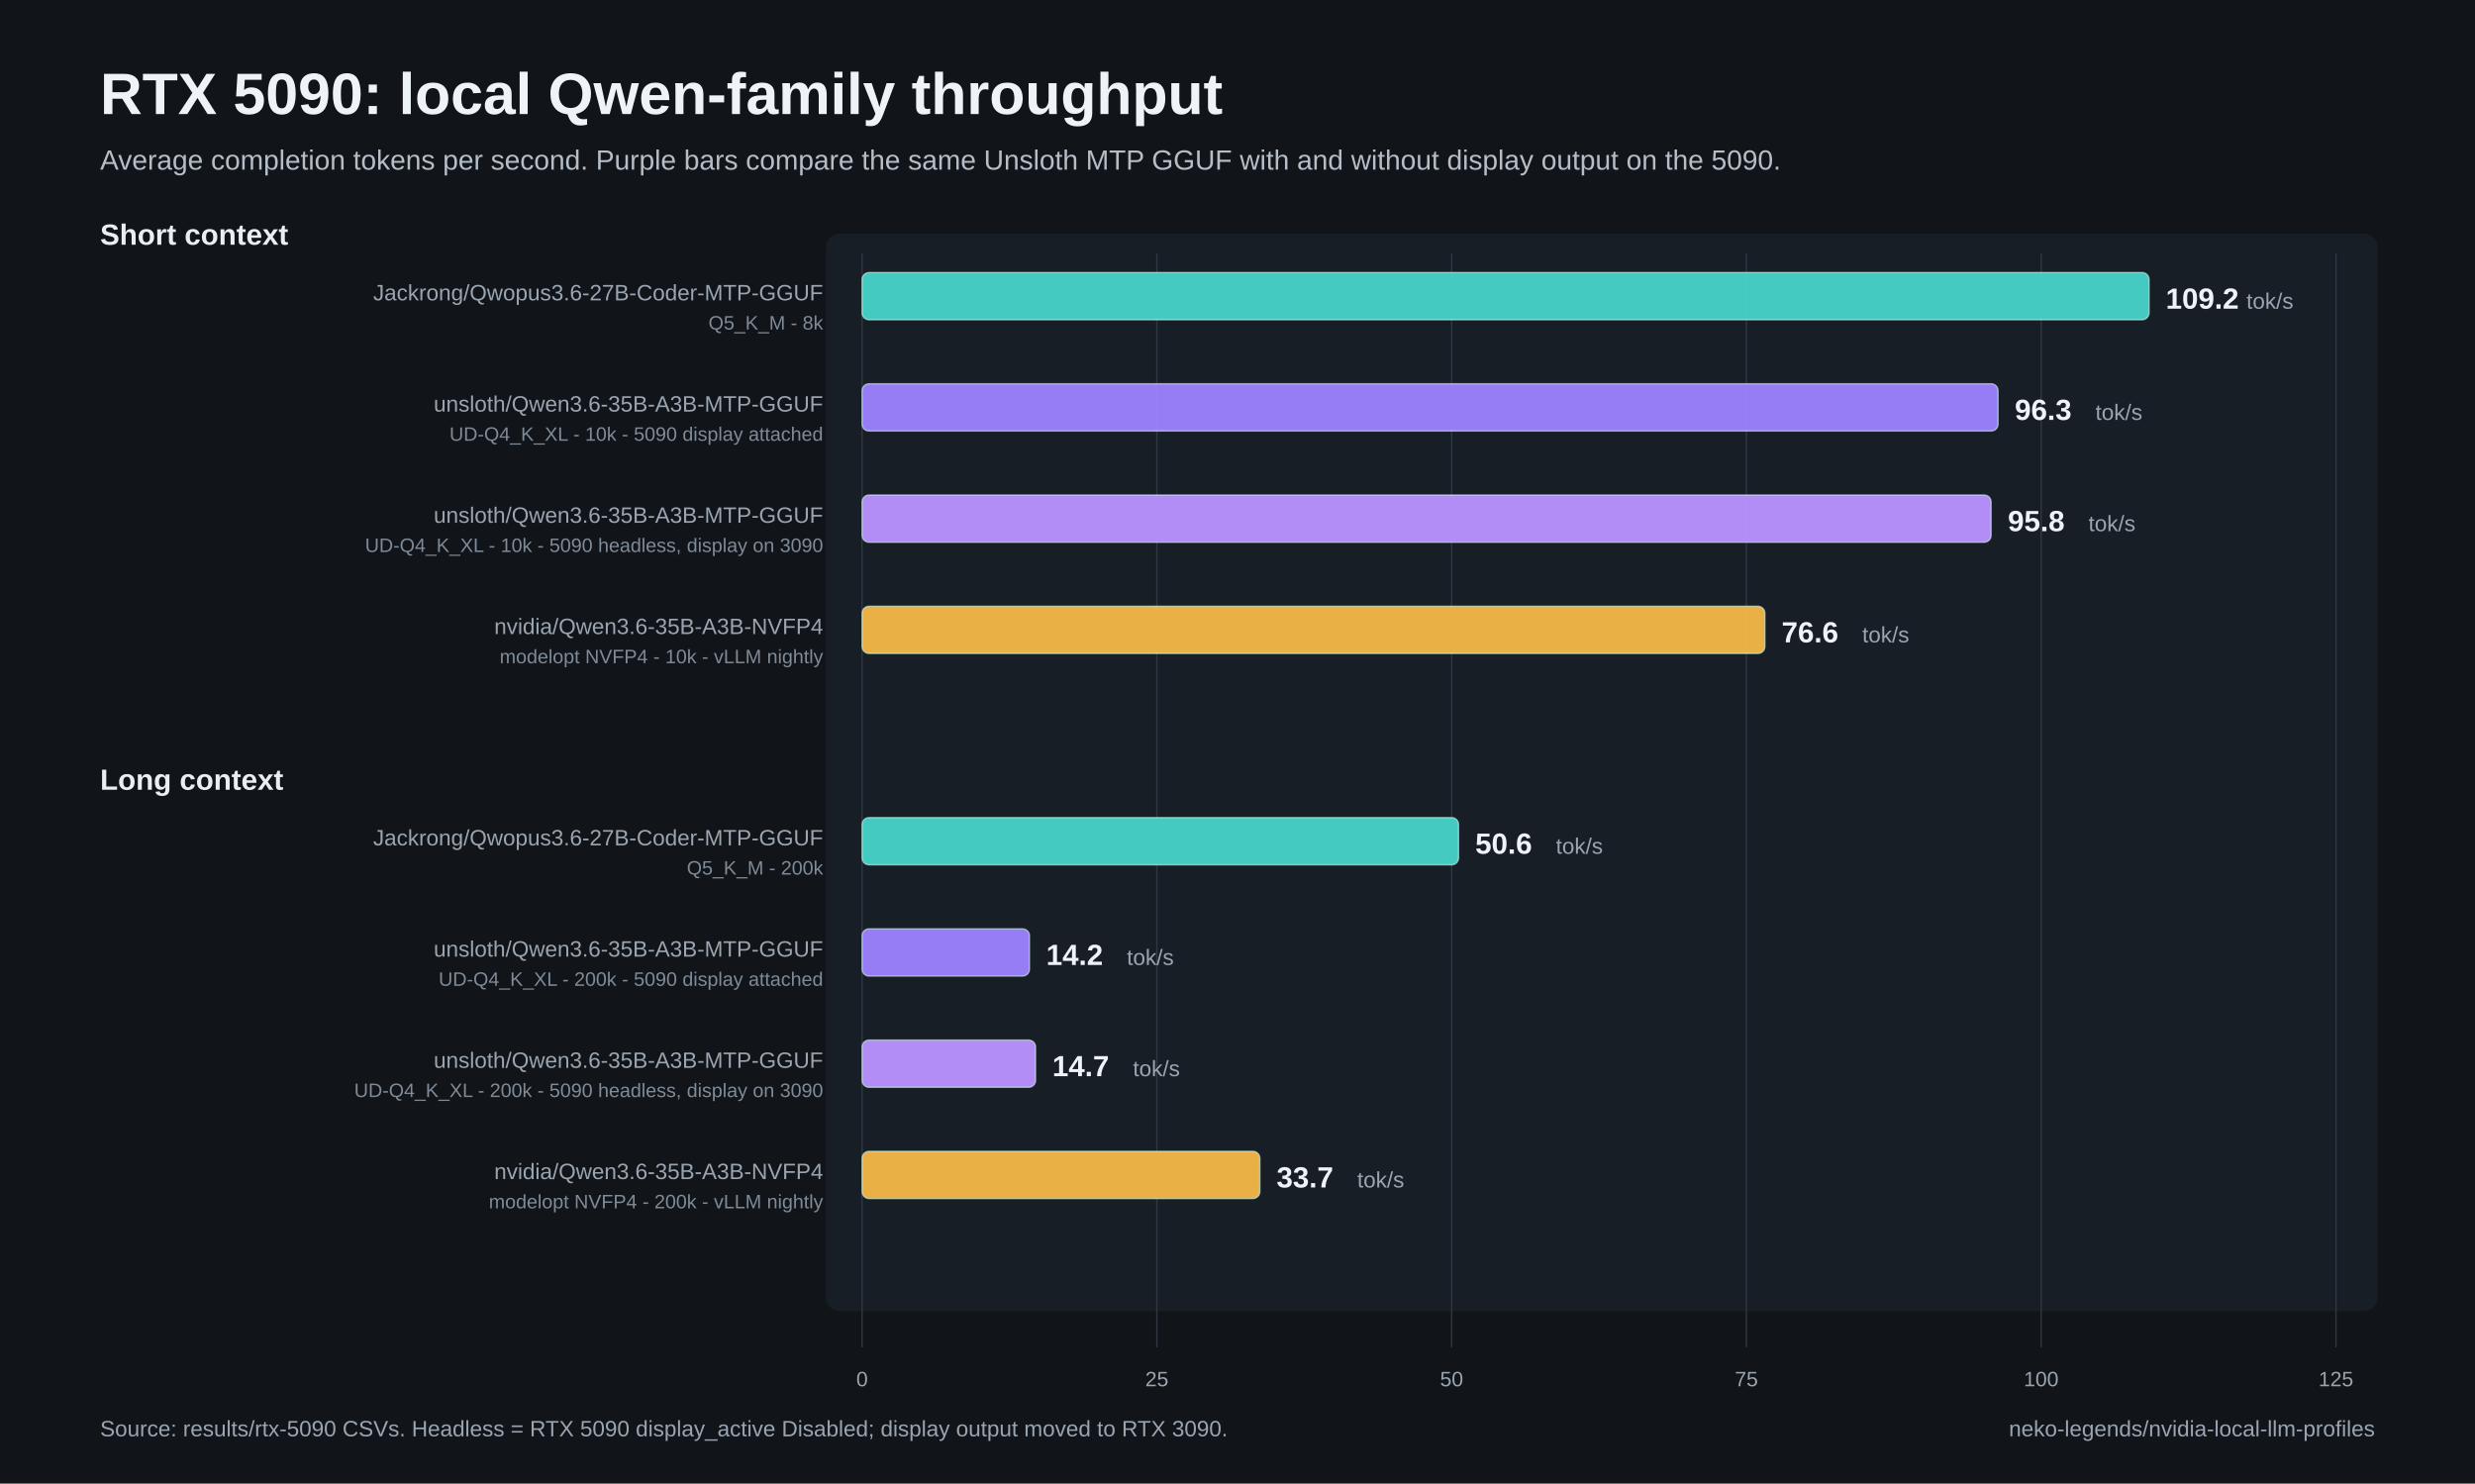
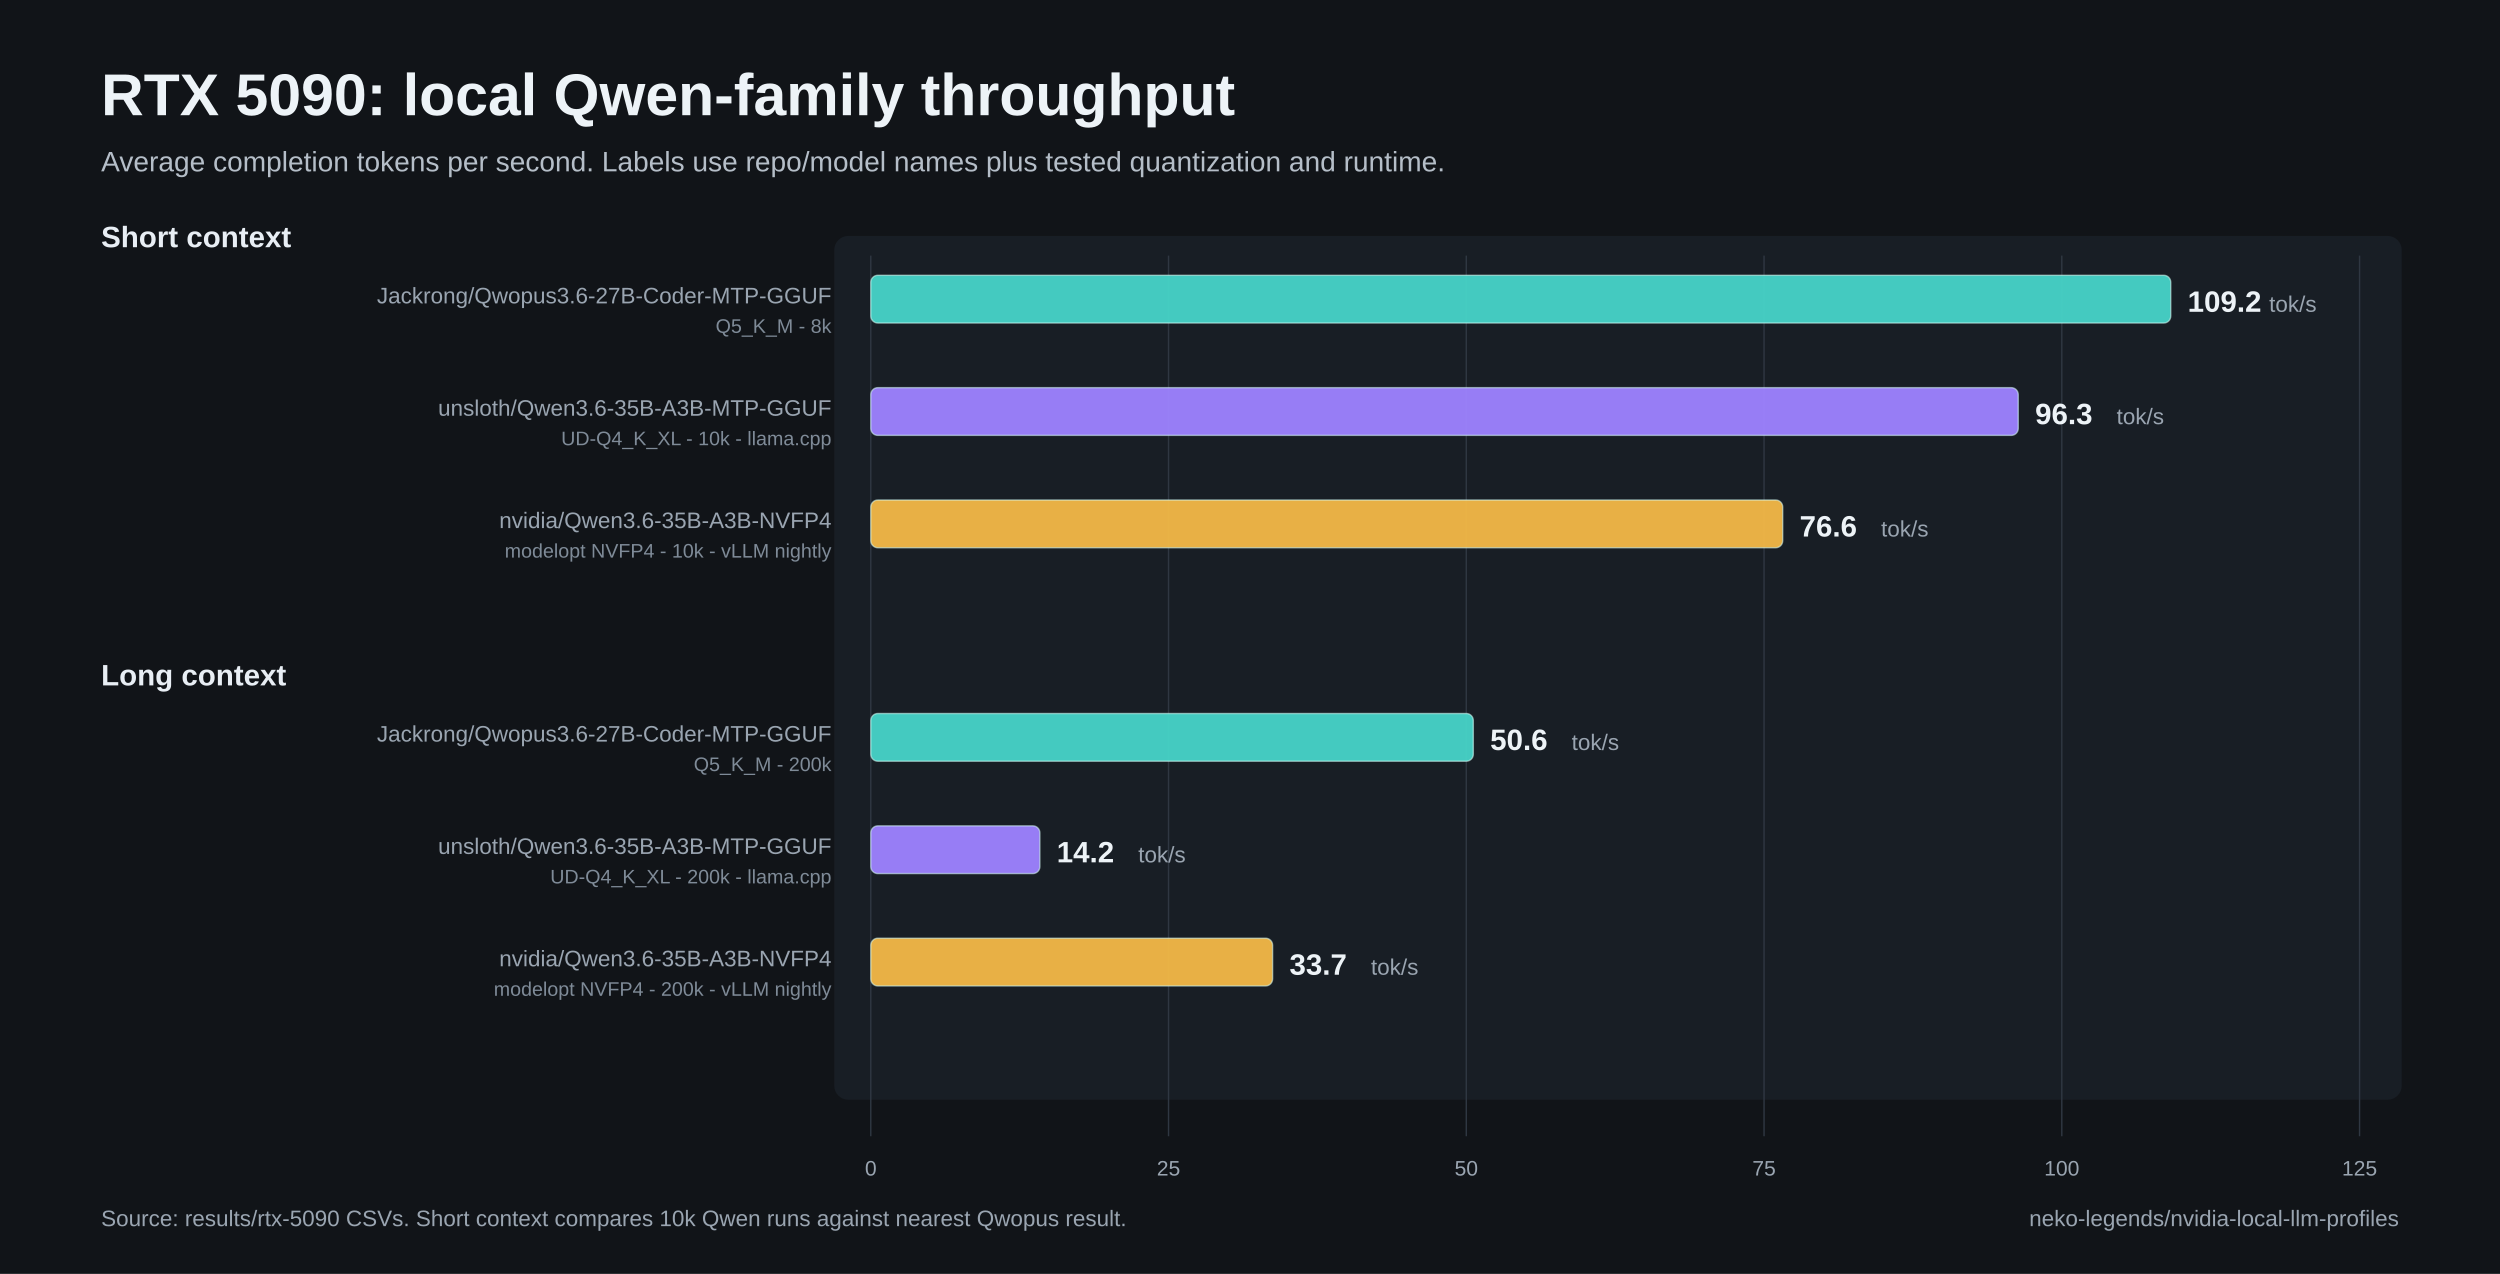
- <svg xmlns="http://www.w3.org/2000/svg" width="1780" height="1067" viewBox="0 0 1780 1067">
+ <svg xmlns="http://www.w3.org/2000/svg" width="1780" height="907" viewBox="0 0 1780 907">
  <style>
text{font-family:Segoe UI,Arial,sans-serif;letter-spacing:0}
.title{fill:#edf3f7;font-size:42px;font-weight:750}
.subtitle{fill:#b5bec8;font-size:20px}
.label{fill:#e8eef4;font-size:21px;font-weight:650}
.small{fill:#9aa5b1;font-size:16px}
.detail{fill:#7f8b98;font-size:14px}
.value{fill:#edf3f7;font-size:21px;font-weight:750}
.axis{fill:#9aa5b1;font-size:15px}
</style>
-   <rect width="1780" height="1067" fill="#111418" />
-   <rect x="594" y="168" width="1116" height="775" rx="10" fill="#181e25" />
+   <rect width="1780" height="907" fill="#111418" />
+   <rect x="594" y="168" width="1116" height="615" rx="10" fill="#181e25" />
  <text x="72.0" y="82.0" class="title">RTX 5090: local Qwen-family throughput</text>
-   <text x="72.0" y="122.0" class="subtitle">Average completion tokens per second. Purple bars compare the same Unsloth MTP GGUF with and without display output on the 5090.</text>
-   <line x1="620.0" y1="182" x2="620.0" y2="969" stroke="#2f3742" stroke-width="1" />
-   <text x="620.0" y="997.0" class="axis" text-anchor="middle">0</text>
-   <line x1="832.0" y1="182" x2="832.0" y2="969" stroke="#2f3742" stroke-width="1" />
-   <text x="832.0" y="997.0" class="axis" text-anchor="middle">25</text>
-   <line x1="1044.0" y1="182" x2="1044.0" y2="969" stroke="#2f3742" stroke-width="1" />
-   <text x="1044.0" y="997.0" class="axis" text-anchor="middle">50</text>
-   <line x1="1256.0" y1="182" x2="1256.0" y2="969" stroke="#2f3742" stroke-width="1" />
-   <text x="1256.0" y="997.0" class="axis" text-anchor="middle">75</text>
-   <line x1="1468.0" y1="182" x2="1468.0" y2="969" stroke="#2f3742" stroke-width="1" />
-   <text x="1468.0" y="997.0" class="axis" text-anchor="middle">100</text>
-   <line x1="1680.0" y1="182" x2="1680.0" y2="969" stroke="#2f3742" stroke-width="1" />
-   <text x="1680.0" y="997.0" class="axis" text-anchor="middle">125</text>
+   <text x="72.0" y="122.0" class="subtitle">Average completion tokens per second. Labels use repo/model names plus tested quantization and runtime.</text>
+   <line x1="620.0" y1="182" x2="620.0" y2="809" stroke="#2f3742" stroke-width="1" />
+   <text x="620.0" y="837.0" class="axis" text-anchor="middle">0</text>
+   <line x1="832.0" y1="182" x2="832.0" y2="809" stroke="#2f3742" stroke-width="1" />
+   <text x="832.0" y="837.0" class="axis" text-anchor="middle">25</text>
+   <line x1="1044.0" y1="182" x2="1044.0" y2="809" stroke="#2f3742" stroke-width="1" />
+   <text x="1044.0" y="837.0" class="axis" text-anchor="middle">50</text>
+   <line x1="1256.0" y1="182" x2="1256.0" y2="809" stroke="#2f3742" stroke-width="1" />
+   <text x="1256.0" y="837.0" class="axis" text-anchor="middle">75</text>
+   <line x1="1468.0" y1="182" x2="1468.0" y2="809" stroke="#2f3742" stroke-width="1" />
+   <text x="1468.0" y="837.0" class="axis" text-anchor="middle">100</text>
+   <line x1="1680.0" y1="182" x2="1680.0" y2="809" stroke="#2f3742" stroke-width="1" />
+   <text x="1680.0" y="837.0" class="axis" text-anchor="middle">125</text>
  <text x="72.0" y="176.0" class="label">Short context</text>
  <text x="592.0" y="216.0" class="small" text-anchor="end">Jackrong/Qwopus3.6-27B-Coder-MTP-GGUF</text>
  <text x="592.0" y="237.0" class="detail" text-anchor="end">Q5_K_M - 8k</text>
  <rect x="620" y="196" width="925.6" height="34" rx="5" fill="#46d3c7" opacity="0.95" />
  <rect x="620" y="196" width="925.6" height="34" rx="5" fill="none" stroke="#d9fff8" stroke-opacity="0.55" />
  <text x="1557.6" y="222.0" class="value">109.2</text>
  <text x="1615.6" y="222.0" class="small">tok/s</text>
  <text x="592.0" y="296.0" class="small" text-anchor="end">unsloth/Qwen3.6-35B-A3B-MTP-GGUF</text>
-   <text x="592.0" y="317.0" class="detail" text-anchor="end">UD-Q4_K_XL - 10k - 5090 display attached</text>
+   <text x="592.0" y="317.0" class="detail" text-anchor="end">UD-Q4_K_XL - 10k - llama.cpp</text>
  <rect x="620" y="276" width="817.0" height="34" rx="5" fill="#9d82ff" opacity="0.95" />
  <rect x="620" y="276" width="817.0" height="34" rx="5" fill="none" stroke="#d9fff8" stroke-opacity="0.55" />
  <text x="1449.0" y="302.0" class="value">96.3</text>
  <text x="1507.0" y="302.0" class="small">tok/s</text>
-   <text x="592.0" y="376.0" class="small" text-anchor="end">unsloth/Qwen3.6-35B-A3B-MTP-GGUF</text>
-   <text x="592.0" y="397.0" class="detail" text-anchor="end">UD-Q4_K_XL - 10k - 5090 headless, display on 3090</text>
-   <rect x="620" y="356" width="812.0" height="34" rx="5" fill="#b993ff" opacity="0.95" />
-   <rect x="620" y="356" width="812.0" height="34" rx="5" fill="none" stroke="#d9fff8" stroke-opacity="0.55" />
-   <text x="1444.0" y="382.0" class="value">95.8</text>
-   <text x="1502.0" y="382.0" class="small">tok/s</text>
-   <text x="592.0" y="456.0" class="small" text-anchor="end">nvidia/Qwen3.6-35B-A3B-NVFP4</text>
-   <text x="592.0" y="477.0" class="detail" text-anchor="end">modelopt NVFP4 - 10k - vLLM nightly</text>
-   <rect x="620" y="436" width="649.3" height="34" rx="5" fill="#f2b846" opacity="0.95" />
-   <rect x="620" y="436" width="649.3" height="34" rx="5" fill="none" stroke="#d9fff8" stroke-opacity="0.55" />
-   <text x="1281.3" y="462.0" class="value">76.6</text>
-   <text x="1339.3" y="462.0" class="small">tok/s</text>
-   <text x="72.0" y="568.0" class="label">Long context</text>
-   <text x="592.0" y="608.0" class="small" text-anchor="end">Jackrong/Qwopus3.6-27B-Coder-MTP-GGUF</text>
-   <text x="592.0" y="629.0" class="detail" text-anchor="end">Q5_K_M - 200k</text>
-   <rect x="620" y="588" width="429.0" height="34" rx="5" fill="#46d3c7" opacity="0.95" />
-   <rect x="620" y="588" width="429.0" height="34" rx="5" fill="none" stroke="#d9fff8" stroke-opacity="0.55" />
-   <text x="1061.0" y="614.0" class="value">50.6</text>
-   <text x="1119.0" y="614.0" class="small">tok/s</text>
-   <text x="592.0" y="688.0" class="small" text-anchor="end">unsloth/Qwen3.6-35B-A3B-MTP-GGUF</text>
-   <text x="592.0" y="709.0" class="detail" text-anchor="end">UD-Q4_K_XL - 200k - 5090 display attached</text>
-   <rect x="620" y="668" width="120.4" height="34" rx="5" fill="#9d82ff" opacity="0.95" />
-   <rect x="620" y="668" width="120.4" height="34" rx="5" fill="none" stroke="#d9fff8" stroke-opacity="0.55" />
-   <text x="752.4" y="694.0" class="value">14.2</text>
-   <text x="810.4" y="694.0" class="small">tok/s</text>
-   <text x="592.0" y="768.0" class="small" text-anchor="end">unsloth/Qwen3.6-35B-A3B-MTP-GGUF</text>
-   <text x="592.0" y="789.0" class="detail" text-anchor="end">UD-Q4_K_XL - 200k - 5090 headless, display on 3090</text>
-   <rect x="620" y="748" width="124.8" height="34" rx="5" fill="#b993ff" opacity="0.95" />
-   <rect x="620" y="748" width="124.8" height="34" rx="5" fill="none" stroke="#d9fff8" stroke-opacity="0.55" />
-   <text x="756.8" y="774.0" class="value">14.7</text>
-   <text x="814.8" y="774.0" class="small">tok/s</text>
-   <text x="592.0" y="848.0" class="small" text-anchor="end">nvidia/Qwen3.6-35B-A3B-NVFP4</text>
-   <text x="592.0" y="869.0" class="detail" text-anchor="end">modelopt NVFP4 - 200k - vLLM nightly</text>
-   <rect x="620" y="828" width="286.1" height="34" rx="5" fill="#f2b846" opacity="0.95" />
-   <rect x="620" y="828" width="286.1" height="34" rx="5" fill="none" stroke="#d9fff8" stroke-opacity="0.55" />
-   <text x="918.1" y="854.0" class="value">33.7</text>
-   <text x="976.1" y="854.0" class="small">tok/s</text>
-   <text x="72.0" y="1033.0" class="small">Source: results/rtx-5090 CSVs. Headless = RTX 5090 display_active Disabled; display output moved to RTX 3090.</text>
-   <text x="1708.0" y="1033.0" class="small" text-anchor="end">neko-legends/nvidia-local-llm-profiles</text>
+   <text x="592.0" y="376.0" class="small" text-anchor="end">nvidia/Qwen3.6-35B-A3B-NVFP4</text>
+   <text x="592.0" y="397.0" class="detail" text-anchor="end">modelopt NVFP4 - 10k - vLLM nightly</text>
+   <rect x="620" y="356" width="649.3" height="34" rx="5" fill="#f2b846" opacity="0.95" />
+   <rect x="620" y="356" width="649.3" height="34" rx="5" fill="none" stroke="#d9fff8" stroke-opacity="0.55" />
+   <text x="1281.3" y="382.0" class="value">76.6</text>
+   <text x="1339.3" y="382.0" class="small">tok/s</text>
+   <text x="72.0" y="488.0" class="label">Long context</text>
+   <text x="592.0" y="528.0" class="small" text-anchor="end">Jackrong/Qwopus3.6-27B-Coder-MTP-GGUF</text>
+   <text x="592.0" y="549.0" class="detail" text-anchor="end">Q5_K_M - 200k</text>
+   <rect x="620" y="508" width="429.0" height="34" rx="5" fill="#46d3c7" opacity="0.95" />
+   <rect x="620" y="508" width="429.0" height="34" rx="5" fill="none" stroke="#d9fff8" stroke-opacity="0.55" />
+   <text x="1061.0" y="534.0" class="value">50.6</text>
+   <text x="1119.0" y="534.0" class="small">tok/s</text>
+   <text x="592.0" y="608.0" class="small" text-anchor="end">unsloth/Qwen3.6-35B-A3B-MTP-GGUF</text>
+   <text x="592.0" y="629.0" class="detail" text-anchor="end">UD-Q4_K_XL - 200k - llama.cpp</text>
+   <rect x="620" y="588" width="120.4" height="34" rx="5" fill="#9d82ff" opacity="0.95" />
+   <rect x="620" y="588" width="120.4" height="34" rx="5" fill="none" stroke="#d9fff8" stroke-opacity="0.55" />
+   <text x="752.4" y="614.0" class="value">14.2</text>
+   <text x="810.4" y="614.0" class="small">tok/s</text>
+   <text x="592.0" y="688.0" class="small" text-anchor="end">nvidia/Qwen3.6-35B-A3B-NVFP4</text>
+   <text x="592.0" y="709.0" class="detail" text-anchor="end">modelopt NVFP4 - 200k - vLLM nightly</text>
+   <rect x="620" y="668" width="286.1" height="34" rx="5" fill="#f2b846" opacity="0.95" />
+   <rect x="620" y="668" width="286.1" height="34" rx="5" fill="none" stroke="#d9fff8" stroke-opacity="0.55" />
+   <text x="918.1" y="694.0" class="value">33.7</text>
+   <text x="976.1" y="694.0" class="small">tok/s</text>
+   <text x="72.0" y="873.0" class="small">Source: results/rtx-5090 CSVs. Short context compares 10k Qwen runs against nearest Qwopus result.</text>
+   <text x="1708.0" y="873.0" class="small" text-anchor="end">neko-legends/nvidia-local-llm-profiles</text>
</svg>
